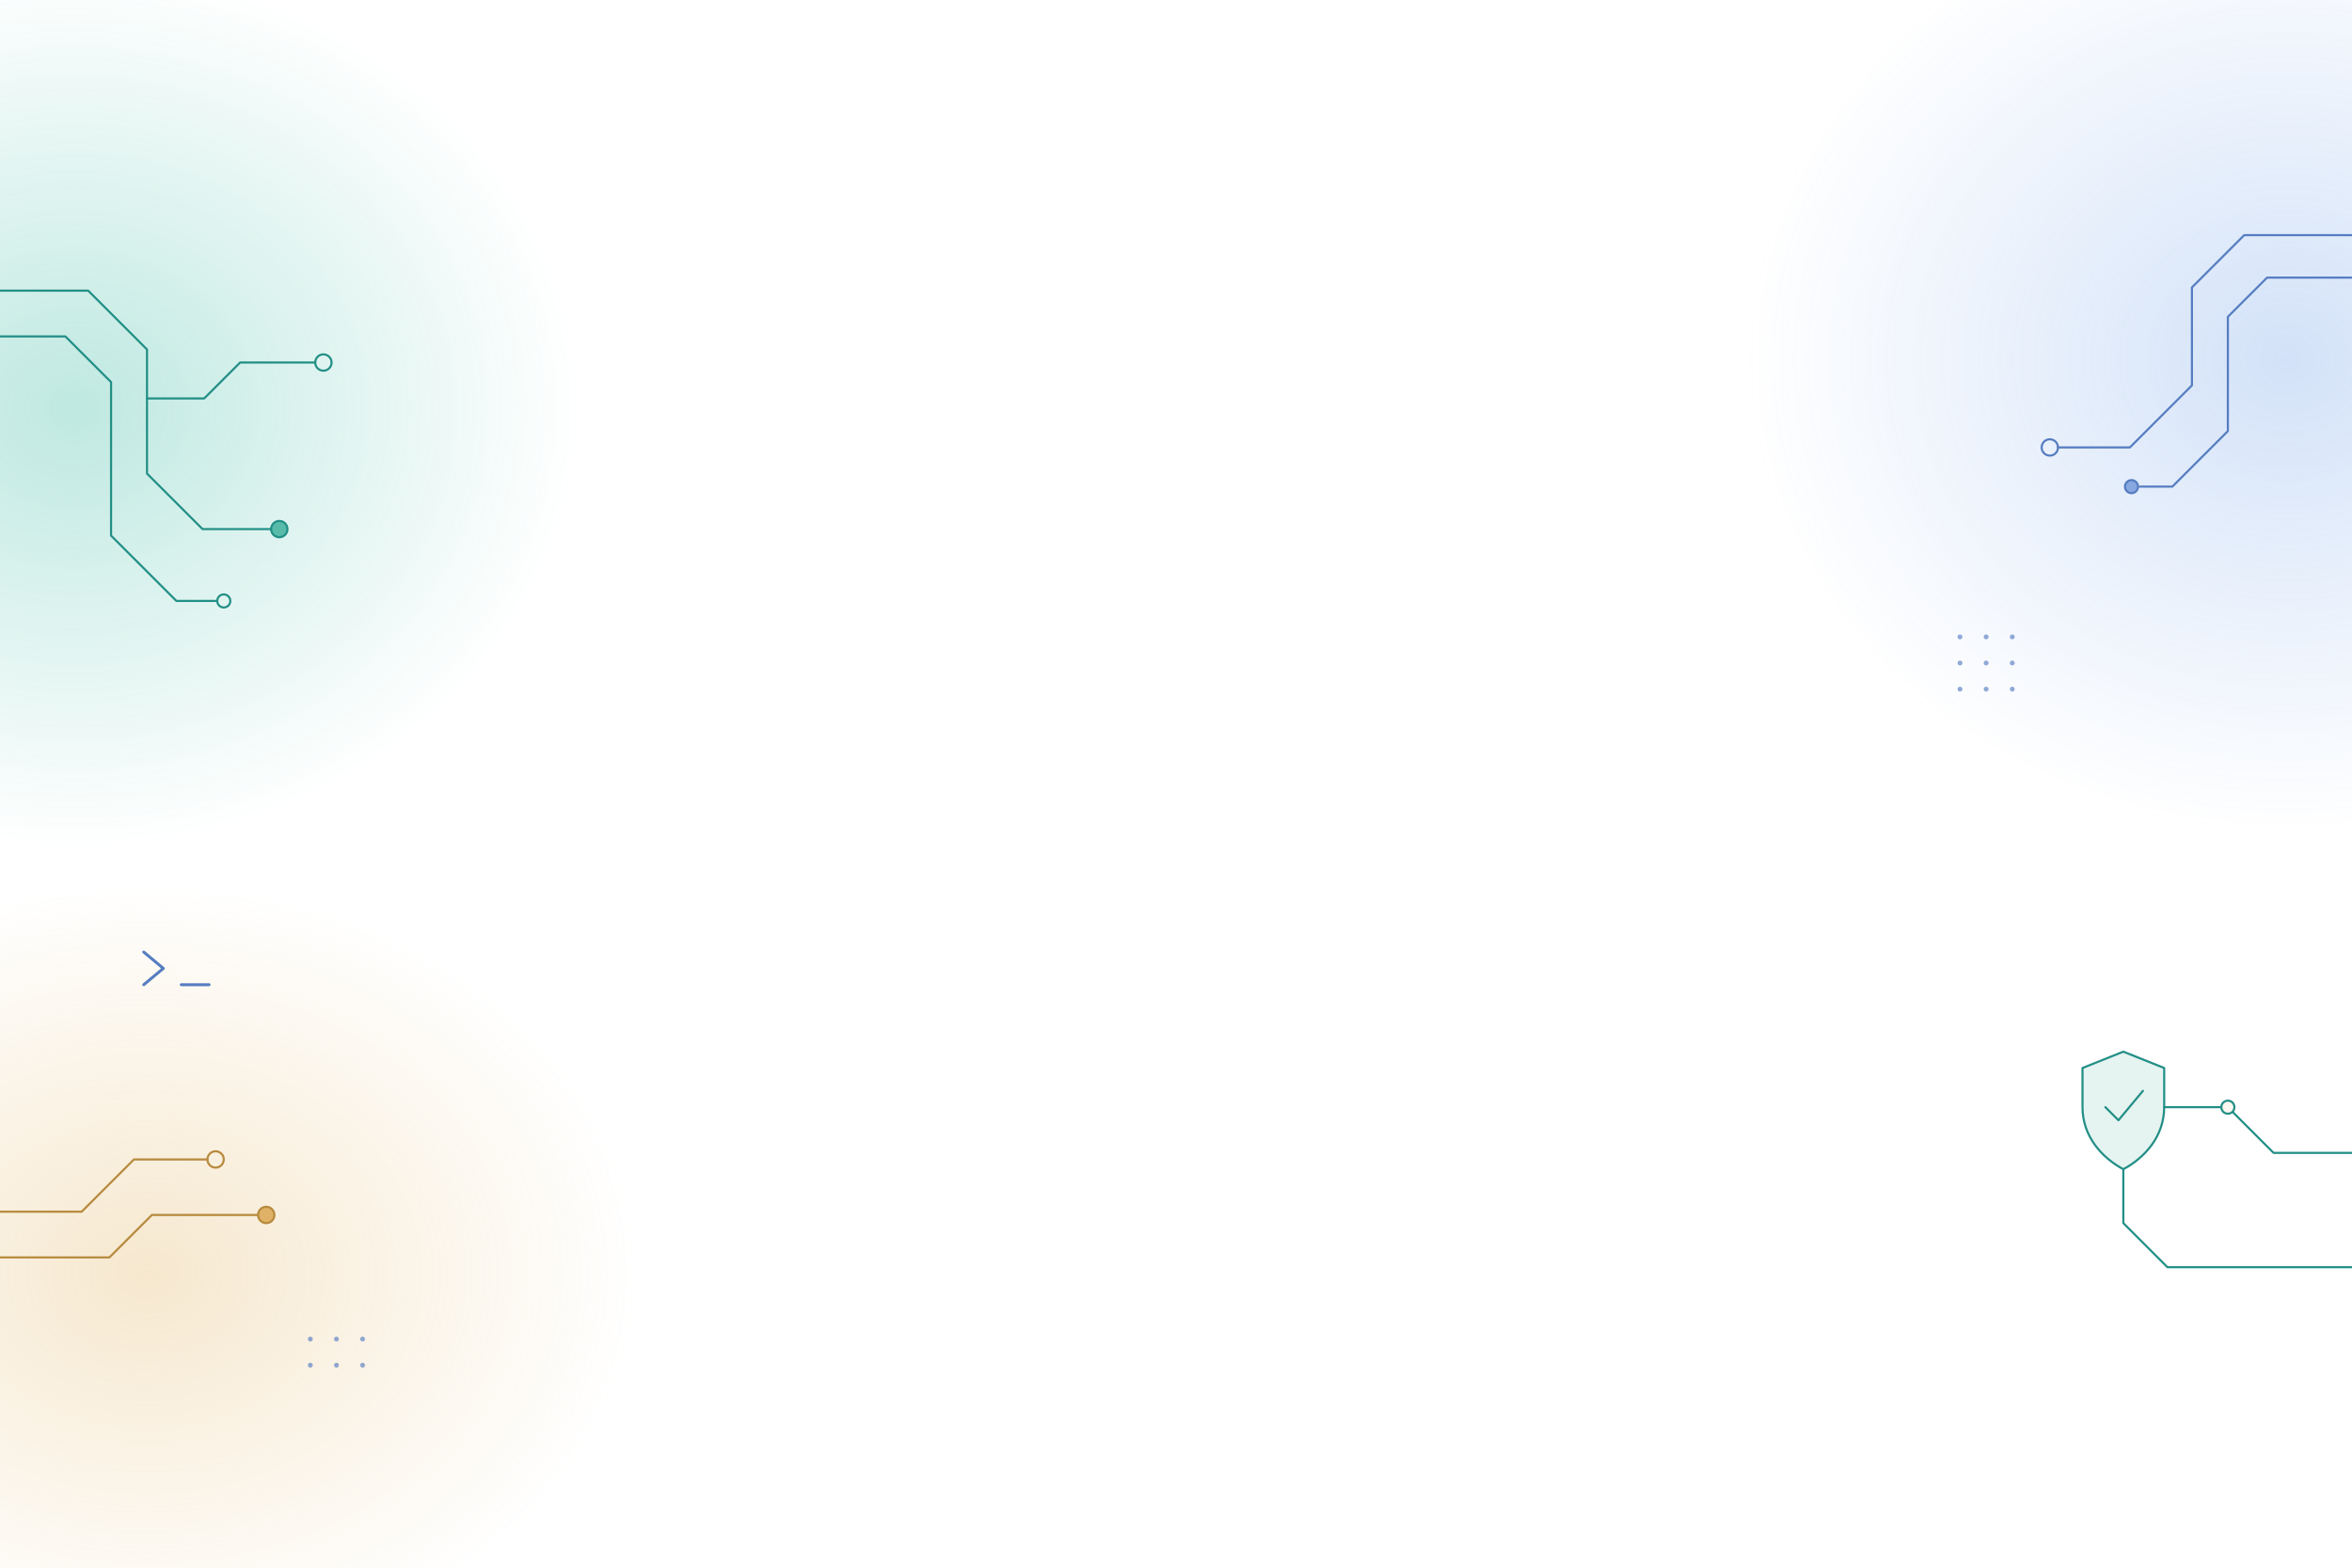
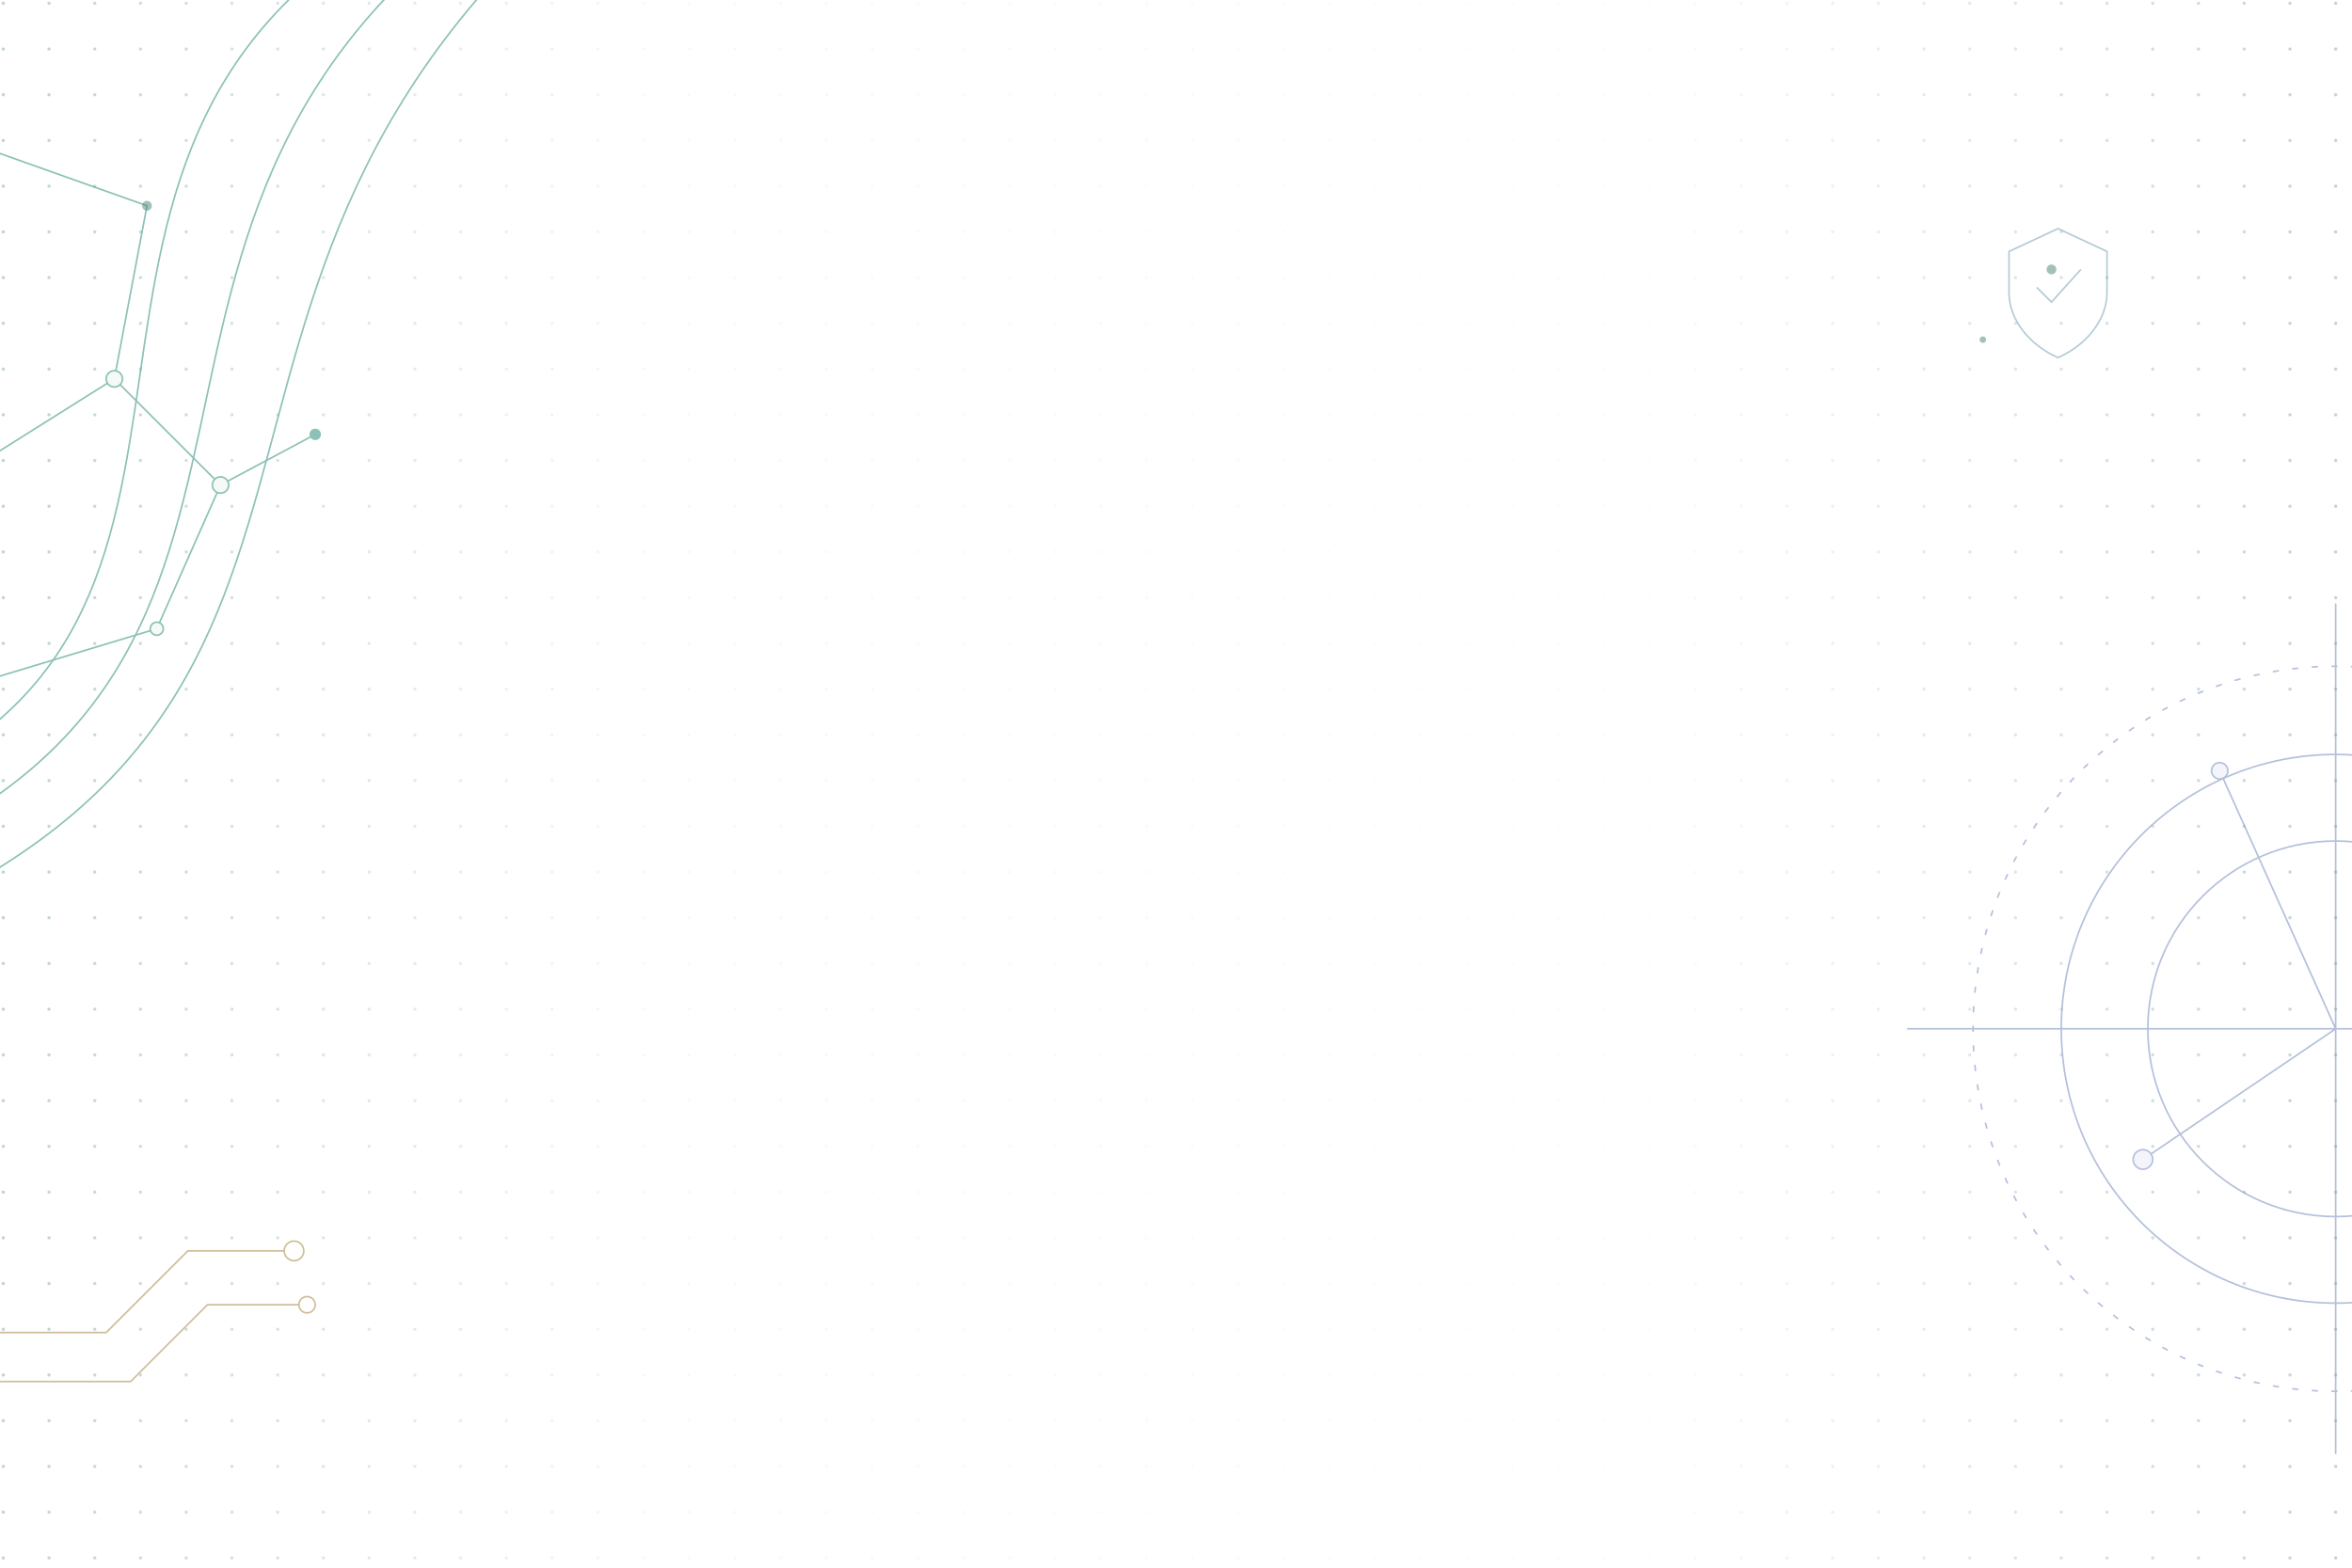
<svg xmlns="http://www.w3.org/2000/svg" width="1440" height="960" viewBox="0 0 1440 960" fill="none">
  <defs>
-     <radialGradient id="tealGlow">
-       <stop stop-color="#35b8a0" stop-opacity=".32" />
-       <stop offset="1" stop-color="#35b8a0" stop-opacity="0" />
-     </radialGradient>
-     <radialGradient id="blueGlow">
-       <stop stop-color="#6c9ee8" stop-opacity=".3" />
-       <stop offset="1" stop-color="#6c9ee8" stop-opacity="0" />
-     </radialGradient>
-     <radialGradient id="amberGlow">
-       <stop stop-color="#e2b25d" stop-opacity=".3" />
-       <stop offset="1" stop-color="#e2b25d" stop-opacity="0" />
-     </radialGradient>
+     <pattern id="dots" width="28" height="28" patternUnits="userSpaceOnUse">
+       <circle cx="2" cy="2" r="1" fill="#568d87" opacity=".38" />
+     </pattern>
+     <linearGradient id="fade">
+       <stop stop-color="white" />
+       <stop offset=".28" stop-color="white" stop-opacity=".12" />
+       <stop offset=".7" stop-color="white" stop-opacity=".06" />
+       <stop offset="1" stop-color="white" />
+     </linearGradient>
+     <mask id="edges">
+       <rect width="1440" height="960" fill="url(#fade)" />
+     </mask>
  </defs>
-   <ellipse cx="45" cy="250" rx="310" ry="270" fill="url(#tealGlow)" />
-   <ellipse cx="1400" cy="220" rx="330" ry="290" fill="url(#blueGlow)" />
-   <ellipse cx="90" cy="780" rx="300" ry="240" fill="url(#amberGlow)" />
-   <g stroke="#228f86" stroke-width="1.3" stroke-linecap="round" stroke-linejoin="round">
-     <path d="M0 178h54l36 36v76l34 34h42M0 206h40l28 28v94l40 40h24" />
-     <circle cx="171" cy="324" r="5" fill="#58bbaa" />
-     <circle cx="137" cy="368" r="4" />
-     <path d="M90 244h35l22-22h46" />
-     <circle cx="198" cy="222" r="5" />
-     <g stroke="#567dc1">
-       <path d="M1440 144h-66l-32 32v60l-38 38h-44M1440 170h-52l-24 24v70l-34 34h-20" />
-       <circle cx="1255" cy="274" r="5" />
-       <circle cx="1305" cy="298" r="4" fill="#87a7df" />
+   <rect width="1440" height="960" fill="url(#dots)" mask="url(#edges)" />
+   <g stroke-width="1" stroke-linecap="round">
+     <g stroke="#5ba798" opacity=".7">
+       <path d="M-90 490C200 390-30 80 265-60M-110 540C245 420 10 130 320-70M-130 590C290 450 50 180 375-80" />
+       <path d="m0 276 70-44 65 65-39 88L0 414m70-182 20-106L0 94m135 203 58-31" />
+       <circle cx="70" cy="232" r="5" fill="#f1f8f3" />
+       <circle cx="135" cy="297" r="5" fill="#f1f8f3" />
+       <circle cx="96" cy="385" r="4" fill="#f1f8f3" />
+       <circle cx="193" cy="266" r="3" fill="#5ba798" />
    </g>
-     <path d="m1300 644 25 10v24c0 18-12 31-25 38-13-7-25-20-25-38v-24z" fill="#52b9a5" fill-opacity=".15" />
-     <path d="m1289 678 8 8 15-18M1325 678h39l28 28h48M1300 716v33l27 27h113" />
-     <circle cx="1364" cy="678" r="4" fill="#faf7f0" />
-     <g stroke="#b78a3d">
-       <path d="M0 742h50l32-32h45M0 770h67l26-26h65" />
-       <circle cx="132" cy="710" r="5" />
-       <circle cx="163" cy="744" r="5" fill="#dfb268" />
+     <g stroke="#8c9ec8" opacity=".65">
+       <circle cx="1430" cy="630" r="115" />
+       <circle cx="1430" cy="630" r="168" />
+       <circle cx="1430" cy="630" r="222" stroke-dasharray="3 9" />
+       <path d="M1168 630h272m-10-260v520m-118-180 118-80-71-158" />
+       <circle cx="1312" cy="710" r="6" fill="#ecf0f9" />
+       <circle cx="1359" cy="472" r="5" fill="#ecf0f9" />
    </g>
-     <path d="m88 583 12 10-12 10m23 0h17" stroke="#567dc1" stroke-width="1.8" />
+     <g stroke="#b49a62" opacity=".65">
+       <path d="M-20 816h85l50-50h59m-194 80h100l47-47h56" />
+       <circle cx="180" cy="766" r="6" />
+       <circle cx="188" cy="799" r="5" />
+     </g>
  </g>
-   <g fill="#567dc1" opacity=".65">
-     <circle cx="1200" cy="390" r="1.5" />
-     <circle cx="1216" cy="390" r="1.5" />
-     <circle cx="1232" cy="390" r="1.5" />
-     <circle cx="1200" cy="406" r="1.5" />
-     <circle cx="1216" cy="406" r="1.5" />
-     <circle cx="1232" cy="406" r="1.5" />
-     <circle cx="1200" cy="422" r="1.5" />
-     <circle cx="1216" cy="422" r="1.5" />
-     <circle cx="1232" cy="422" r="1.5" />
-     <circle cx="190" cy="820" r="1.5" />
-     <circle cx="206" cy="820" r="1.5" />
-     <circle cx="222" cy="820" r="1.5" />
-     <circle cx="190" cy="836" r="1.5" />
-     <circle cx="206" cy="836" r="1.5" />
-     <circle cx="222" cy="836" r="1.5" />
+   <g fill="#588d84" opacity=".55">
+     <circle cx="90" cy="126" r="3" />
+     <circle cx="1256" cy="165" r="3" />
+     <circle cx="1214" cy="208" r="2" />
  </g>
+   <path d="m1260 140 30 14v25c0 18-14 33-30 40-16-7-30-22-30-40v-25z" stroke="#6a98ad" opacity=".5" />
+   <path d="m1247 176 9 9 18-20" stroke="#6a98ad" opacity=".5" />
</svg>
